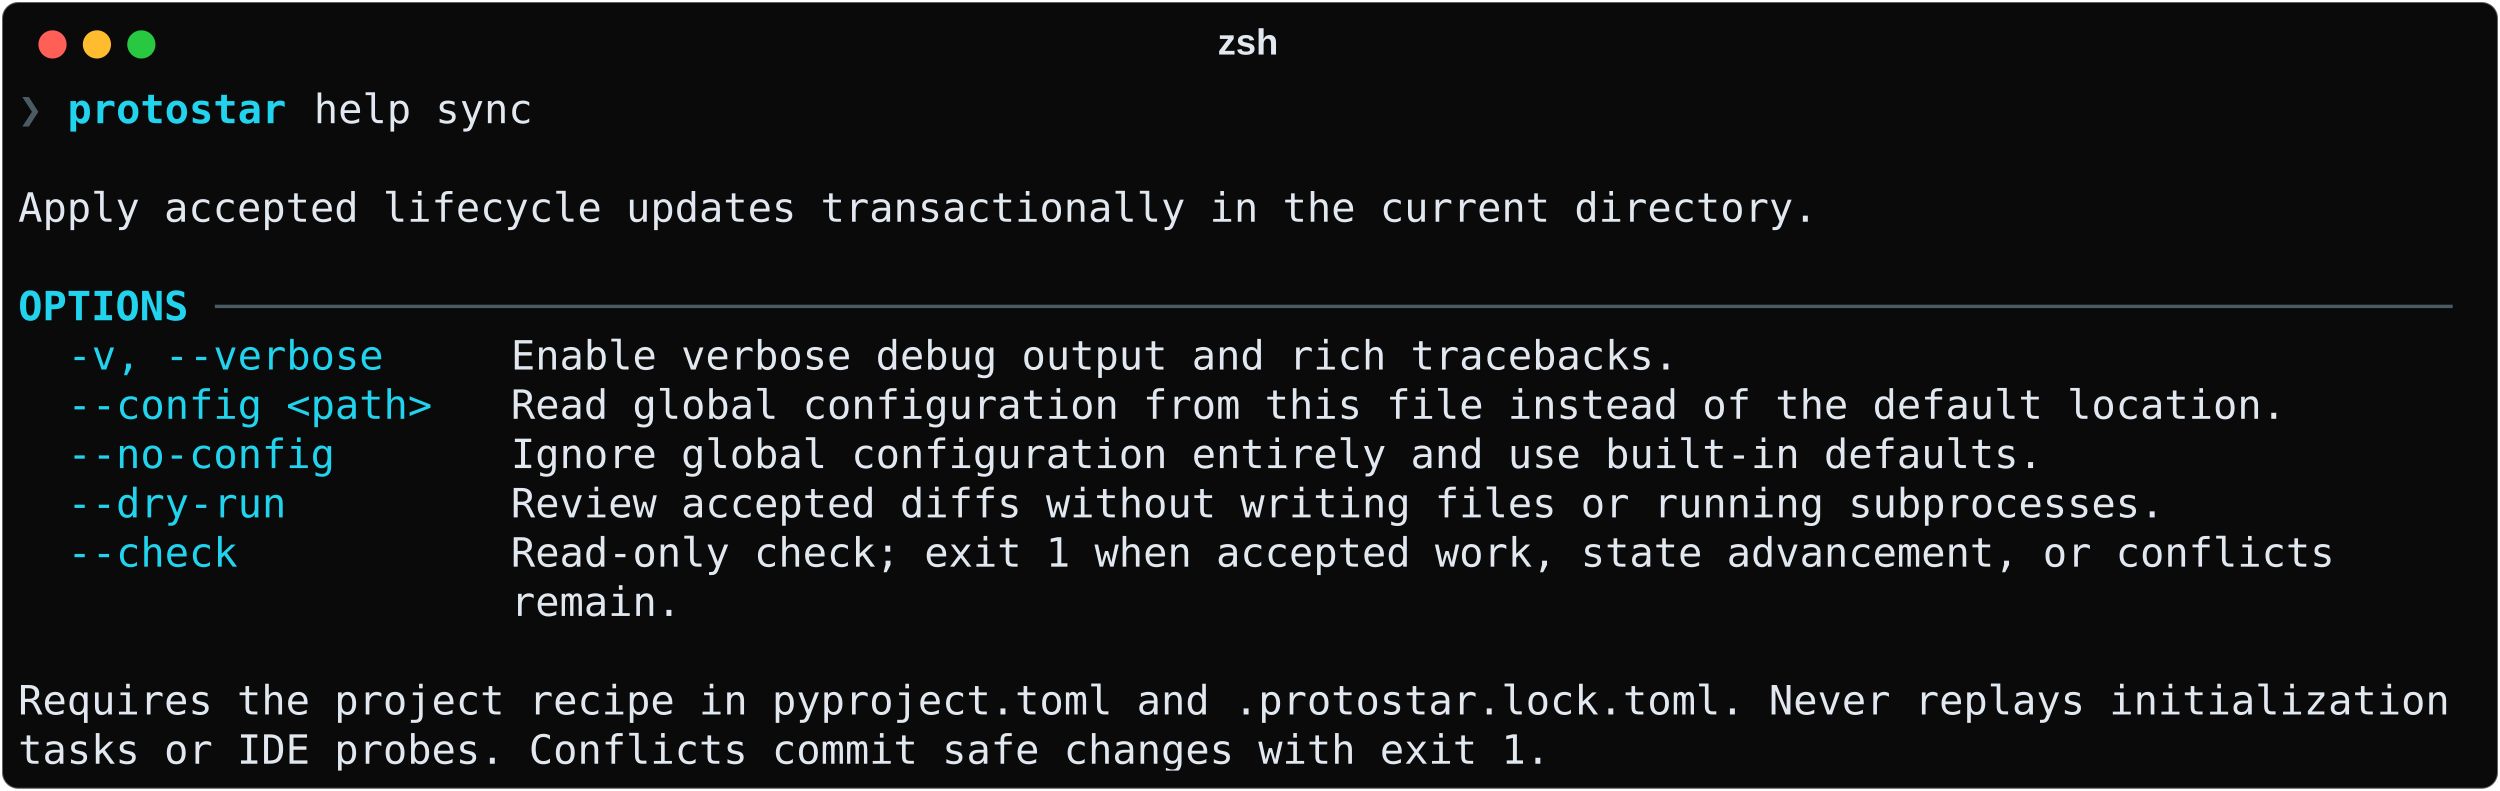
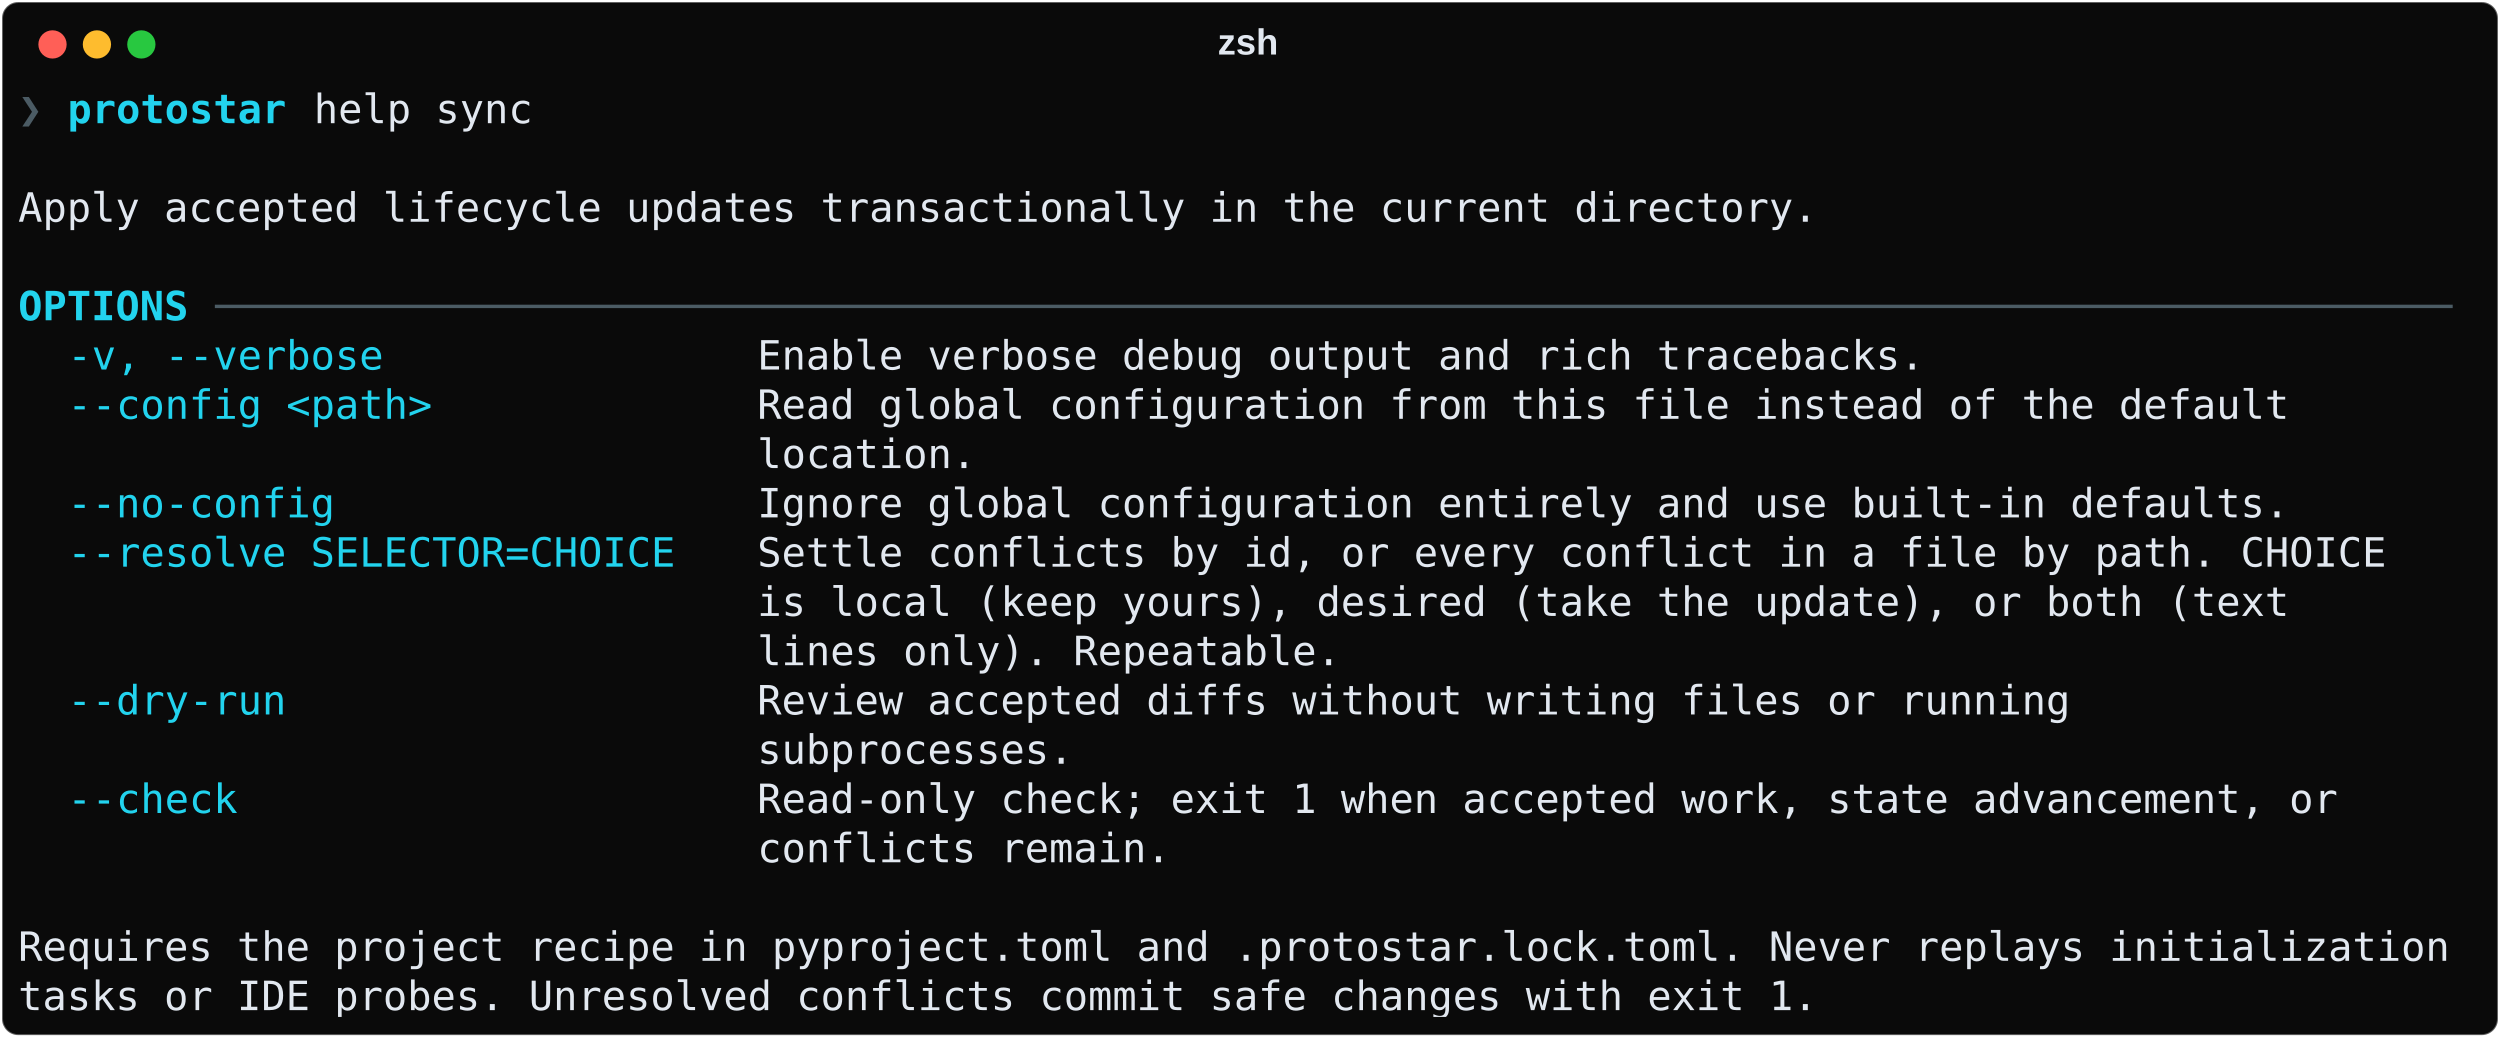
- <svg xmlns="http://www.w3.org/2000/svg" class="rich-terminal" viewBox="0 0 1238 391.6">
+ <svg xmlns="http://www.w3.org/2000/svg" class="rich-terminal" viewBox="0 0 1238 513.6">
  <style>

    @font-face {
        font-family: "Fira Code";
        src: local("FiraCode-Regular"),
                url("https://cdnjs.cloudflare.com/ajax/libs/firacode/6.2.0/woff2/FiraCode-Regular.woff2") format("woff2"),
                url("https://cdnjs.cloudflare.com/ajax/libs/firacode/6.2.0/woff/FiraCode-Regular.woff") format("woff");
        font-style: normal;
        font-weight: 400;
    }
    @font-face {
        font-family: "Fira Code";
        src: local("FiraCode-Bold"),
                url("https://cdnjs.cloudflare.com/ajax/libs/firacode/6.2.0/woff2/FiraCode-Bold.woff2") format("woff2"),
                url("https://cdnjs.cloudflare.com/ajax/libs/firacode/6.2.0/woff/FiraCode-Bold.woff") format("woff");
        font-style: bold;
        font-weight: 700;
    }

    .cli_sync_help-matrix {
        font-family: Fira Code, monospace;
        font-size: 20px;
        line-height: 24.4px;
        font-variant-east-asian: full-width;
    }

    .cli_sync_help-title {
        font-size: 18px;
        font-weight: bold;
        font-family: arial;
    }

    .cli_sync_help-r1 { fill: #4b5b64 }
.cli_sync_help-r2 { fill: #22d3ee;font-weight: bold }
.cli_sync_help-r3 { fill: #e2e8f0 }
.cli_sync_help-r4 { fill: #22d3ee }
    </style>
  <defs>
    <clipPath id="cli_sync_help-clip-terminal">
-       <rect x="0" y="0" width="1219.0" height="340.6" />
+       <rect x="0" y="0" width="1219.0" height="462.6" />
    </clipPath>
    <clipPath id="cli_sync_help-line-0">
      <rect x="0" y="1.5" width="1220" height="24.65" />
    </clipPath>
    <clipPath id="cli_sync_help-line-1">
      <rect x="0" y="25.9" width="1220" height="24.65" />
    </clipPath>
    <clipPath id="cli_sync_help-line-2">
      <rect x="0" y="50.3" width="1220" height="24.65" />
    </clipPath>
    <clipPath id="cli_sync_help-line-3">
      <rect x="0" y="74.7" width="1220" height="24.65" />
    </clipPath>
    <clipPath id="cli_sync_help-line-4">
      <rect x="0" y="99.1" width="1220" height="24.65" />
    </clipPath>
    <clipPath id="cli_sync_help-line-5">
      <rect x="0" y="123.5" width="1220" height="24.65" />
    </clipPath>
    <clipPath id="cli_sync_help-line-6">
      <rect x="0" y="147.9" width="1220" height="24.65" />
    </clipPath>
    <clipPath id="cli_sync_help-line-7">
      <rect x="0" y="172.3" width="1220" height="24.65" />
    </clipPath>
    <clipPath id="cli_sync_help-line-8">
      <rect x="0" y="196.7" width="1220" height="24.65" />
    </clipPath>
    <clipPath id="cli_sync_help-line-9">
      <rect x="0" y="221.1" width="1220" height="24.65" />
    </clipPath>
    <clipPath id="cli_sync_help-line-10">
      <rect x="0" y="245.5" width="1220" height="24.65" />
    </clipPath>
    <clipPath id="cli_sync_help-line-11">
      <rect x="0" y="269.9" width="1220" height="24.65" />
    </clipPath>
    <clipPath id="cli_sync_help-line-12">
      <rect x="0" y="294.3" width="1220" height="24.65" />
    </clipPath>
+     <clipPath id="cli_sync_help-line-13">
+       <rect x="0" y="318.7" width="1220" height="24.65" />
+     </clipPath>
+     <clipPath id="cli_sync_help-line-14">
+       <rect x="0" y="343.1" width="1220" height="24.65" />
+     </clipPath>
+     <clipPath id="cli_sync_help-line-15">
+       <rect x="0" y="367.5" width="1220" height="24.65" />
+     </clipPath>
+     <clipPath id="cli_sync_help-line-16">
+       <rect x="0" y="391.9" width="1220" height="24.65" />
+     </clipPath>
+     <clipPath id="cli_sync_help-line-17">
+       <rect x="0" y="416.3" width="1220" height="24.65" />
+     </clipPath>
  </defs>
-   <rect fill="#0a0a0a" stroke="rgba(255,255,255,0.35)" stroke-width="1" x="1" y="1" width="1236" height="389.6" rx="8" />
+   <rect fill="#0a0a0a" stroke="rgba(255,255,255,0.35)" stroke-width="1" x="1" y="1" width="1236" height="511.6" rx="8" />
  <text class="cli_sync_help-title" fill="#e2e8f0" text-anchor="middle" x="618" y="27">zsh</text>
  <g transform="translate(26,22)">
    <circle cx="0" cy="0" r="7" fill="#ff5f57" />
    <circle cx="22" cy="0" r="7" fill="#febc2e" />
    <circle cx="44" cy="0" r="7" fill="#28c840" />
  </g>
  <g transform="translate(9, 41)" clip-path="url(#cli_sync_help-clip-terminal)">
    <g class="cli_sync_help-matrix">
      <text class="cli_sync_help-r1" x="0" y="20" textLength="24.4" clip-path="url(#cli_sync_help-line-0)">❯ </text>
      <text class="cli_sync_help-r2" x="24.4" y="20" textLength="122" clip-path="url(#cli_sync_help-line-0)">protostar </text>
      <text class="cli_sync_help-r3" x="146.4" y="20" textLength="109.8" clip-path="url(#cli_sync_help-line-0)">help sync</text>
      <text class="cli_sync_help-r3" x="1220" y="20" textLength="12.2" clip-path="url(#cli_sync_help-line-0)">
</text>
      <text class="cli_sync_help-r3" x="1220" y="44.4" textLength="12.2" clip-path="url(#cli_sync_help-line-1)">
</text>
      <text class="cli_sync_help-r3" x="0" y="68.8" textLength="902.8" clip-path="url(#cli_sync_help-line-2)">Apply accepted lifecycle updates transactionally in the current directory.</text>
      <text class="cli_sync_help-r3" x="1220" y="68.8" textLength="12.2" clip-path="url(#cli_sync_help-line-2)">
</text>
      <text class="cli_sync_help-r3" x="1220" y="93.2" textLength="12.2" clip-path="url(#cli_sync_help-line-3)">
</text>
      <text class="cli_sync_help-r2" x="0" y="117.6" textLength="85.4" clip-path="url(#cli_sync_help-line-4)">OPTIONS</text>
      <text class="cli_sync_help-r1" x="97.6" y="117.6" textLength="1122.4" clip-path="url(#cli_sync_help-line-4)">────────────────────────────────────────────────────────────────────────────────────────────</text>
      <text class="cli_sync_help-r3" x="1220" y="117.6" textLength="12.2" clip-path="url(#cli_sync_help-line-4)">
</text>
-       <text class="cli_sync_help-r4" x="24.4" y="142" textLength="183" clip-path="url(#cli_sync_help-line-5)">-v, --verbose  </text>
-       <text class="cli_sync_help-r3" x="244" y="142" textLength="939.4" clip-path="url(#cli_sync_help-line-5)">Enable verbose debug output and rich tracebacks.                             </text>
+       <text class="cli_sync_help-r4" x="24.4" y="142" textLength="305" clip-path="url(#cli_sync_help-line-5)">-v, --verbose            </text>
+       <text class="cli_sync_help-r3" x="366" y="142" textLength="817.4" clip-path="url(#cli_sync_help-line-5)">Enable verbose debug output and rich tracebacks.                   </text>
      <text class="cli_sync_help-r3" x="1220" y="142" textLength="12.2" clip-path="url(#cli_sync_help-line-5)">
</text>
-       <text class="cli_sync_help-r4" x="24.4" y="166.4" textLength="183" clip-path="url(#cli_sync_help-line-6)">--config &lt;path&gt;</text>
-       <text class="cli_sync_help-r3" x="244" y="166.4" textLength="939.4" clip-path="url(#cli_sync_help-line-6)">Read global configuration from this file instead of the default location.    </text>
+       <text class="cli_sync_help-r4" x="24.4" y="166.4" textLength="305" clip-path="url(#cli_sync_help-line-6)">--config &lt;path&gt;          </text>
+       <text class="cli_sync_help-r3" x="366" y="166.4" textLength="817.4" clip-path="url(#cli_sync_help-line-6)">Read global configuration from this file instead of the default    </text>
      <text class="cli_sync_help-r3" x="1220" y="166.4" textLength="12.2" clip-path="url(#cli_sync_help-line-6)">
</text>
-       <text class="cli_sync_help-r4" x="24.4" y="190.8" textLength="183" clip-path="url(#cli_sync_help-line-7)">--no-config    </text>
-       <text class="cli_sync_help-r3" x="244" y="190.8" textLength="939.4" clip-path="url(#cli_sync_help-line-7)">Ignore global configuration entirely and use built-in defaults.              </text>
+       <text class="cli_sync_help-r3" x="366" y="190.8" textLength="817.4" clip-path="url(#cli_sync_help-line-7)">location.                                                          </text>
      <text class="cli_sync_help-r3" x="1220" y="190.8" textLength="12.2" clip-path="url(#cli_sync_help-line-7)">
</text>
-       <text class="cli_sync_help-r4" x="24.4" y="215.2" textLength="183" clip-path="url(#cli_sync_help-line-8)">--dry-run      </text>
-       <text class="cli_sync_help-r3" x="244" y="215.2" textLength="939.4" clip-path="url(#cli_sync_help-line-8)">Review accepted diffs without writing files or running subprocesses.         </text>
+       <text class="cli_sync_help-r4" x="24.4" y="215.2" textLength="305" clip-path="url(#cli_sync_help-line-8)">--no-config              </text>
+       <text class="cli_sync_help-r3" x="366" y="215.2" textLength="817.4" clip-path="url(#cli_sync_help-line-8)">Ignore global configuration entirely and use built-in defaults.    </text>
      <text class="cli_sync_help-r3" x="1220" y="215.2" textLength="12.2" clip-path="url(#cli_sync_help-line-8)">
</text>
-       <text class="cli_sync_help-r4" x="24.4" y="239.6" textLength="183" clip-path="url(#cli_sync_help-line-9)">--check        </text>
-       <text class="cli_sync_help-r3" x="244" y="239.6" textLength="939.4" clip-path="url(#cli_sync_help-line-9)">Read-only check; exit 1 when accepted work, state advancement, or conflicts  </text>
+       <text class="cli_sync_help-r4" x="24.4" y="239.6" textLength="305" clip-path="url(#cli_sync_help-line-9)">--resolve SELECTOR=CHOICE</text>
+       <text class="cli_sync_help-r3" x="366" y="239.6" textLength="817.4" clip-path="url(#cli_sync_help-line-9)">Settle conflicts by id, or every conflict in a file by path. CHOICE</text>
      <text class="cli_sync_help-r3" x="1220" y="239.6" textLength="12.2" clip-path="url(#cli_sync_help-line-9)">
</text>
-       <text class="cli_sync_help-r3" x="244" y="264" textLength="939.4" clip-path="url(#cli_sync_help-line-10)">remain.                                                                      </text>
+       <text class="cli_sync_help-r3" x="366" y="264" textLength="817.4" clip-path="url(#cli_sync_help-line-10)">is local (keep yours), desired (take the update), or both (text    </text>
      <text class="cli_sync_help-r3" x="1220" y="264" textLength="12.2" clip-path="url(#cli_sync_help-line-10)">
</text>
+       <text class="cli_sync_help-r3" x="366" y="288.4" textLength="817.4" clip-path="url(#cli_sync_help-line-11)">lines only). Repeatable.                                           </text>
      <text class="cli_sync_help-r3" x="1220" y="288.4" textLength="12.2" clip-path="url(#cli_sync_help-line-11)">
</text>
-       <text class="cli_sync_help-r3" x="0" y="312.8" textLength="1220" clip-path="url(#cli_sync_help-line-12)">Requires the project recipe in pyproject.toml and .protostar.lock.toml. Never replays initialization</text>
+       <text class="cli_sync_help-r4" x="24.4" y="312.8" textLength="305" clip-path="url(#cli_sync_help-line-12)">--dry-run                </text>
+       <text class="cli_sync_help-r3" x="366" y="312.8" textLength="817.4" clip-path="url(#cli_sync_help-line-12)">Review accepted diffs without writing files or running             </text>
      <text class="cli_sync_help-r3" x="1220" y="312.8" textLength="12.2" clip-path="url(#cli_sync_help-line-12)">
</text>
-       <text class="cli_sync_help-r3" x="0" y="337.2" textLength="768.6" clip-path="url(#cli_sync_help-line-13)">tasks or IDE probes. Conflicts commit safe changes with exit 1.</text>
+       <text class="cli_sync_help-r3" x="366" y="337.2" textLength="817.4" clip-path="url(#cli_sync_help-line-13)">subprocesses.                                                      </text>
      <text class="cli_sync_help-r3" x="1220" y="337.2" textLength="12.2" clip-path="url(#cli_sync_help-line-13)">
+ </text>
+       <text class="cli_sync_help-r4" x="24.4" y="361.6" textLength="305" clip-path="url(#cli_sync_help-line-14)">--check                  </text>
+       <text class="cli_sync_help-r3" x="366" y="361.6" textLength="817.4" clip-path="url(#cli_sync_help-line-14)">Read-only check; exit 1 when accepted work, state advancement, or  </text>
+       <text class="cli_sync_help-r3" x="1220" y="361.6" textLength="12.2" clip-path="url(#cli_sync_help-line-14)">
+ </text>
+       <text class="cli_sync_help-r3" x="366" y="386" textLength="817.4" clip-path="url(#cli_sync_help-line-15)">conflicts remain.                                                  </text>
+       <text class="cli_sync_help-r3" x="1220" y="386" textLength="12.2" clip-path="url(#cli_sync_help-line-15)">
+ </text>
+       <text class="cli_sync_help-r3" x="1220" y="410.4" textLength="12.2" clip-path="url(#cli_sync_help-line-16)">
+ </text>
+       <text class="cli_sync_help-r3" x="0" y="434.8" textLength="1220" clip-path="url(#cli_sync_help-line-17)">Requires the project recipe in pyproject.toml and .protostar.lock.toml. Never replays initialization</text>
+       <text class="cli_sync_help-r3" x="1220" y="434.8" textLength="12.2" clip-path="url(#cli_sync_help-line-17)">
+ </text>
+       <text class="cli_sync_help-r3" x="0" y="459.2" textLength="902.8" clip-path="url(#cli_sync_help-line-18)">tasks or IDE probes. Unresolved conflicts commit safe changes with exit 1.</text>
+       <text class="cli_sync_help-r3" x="1220" y="459.2" textLength="12.2" clip-path="url(#cli_sync_help-line-18)">
</text>
    </g>
  </g>
</svg>
